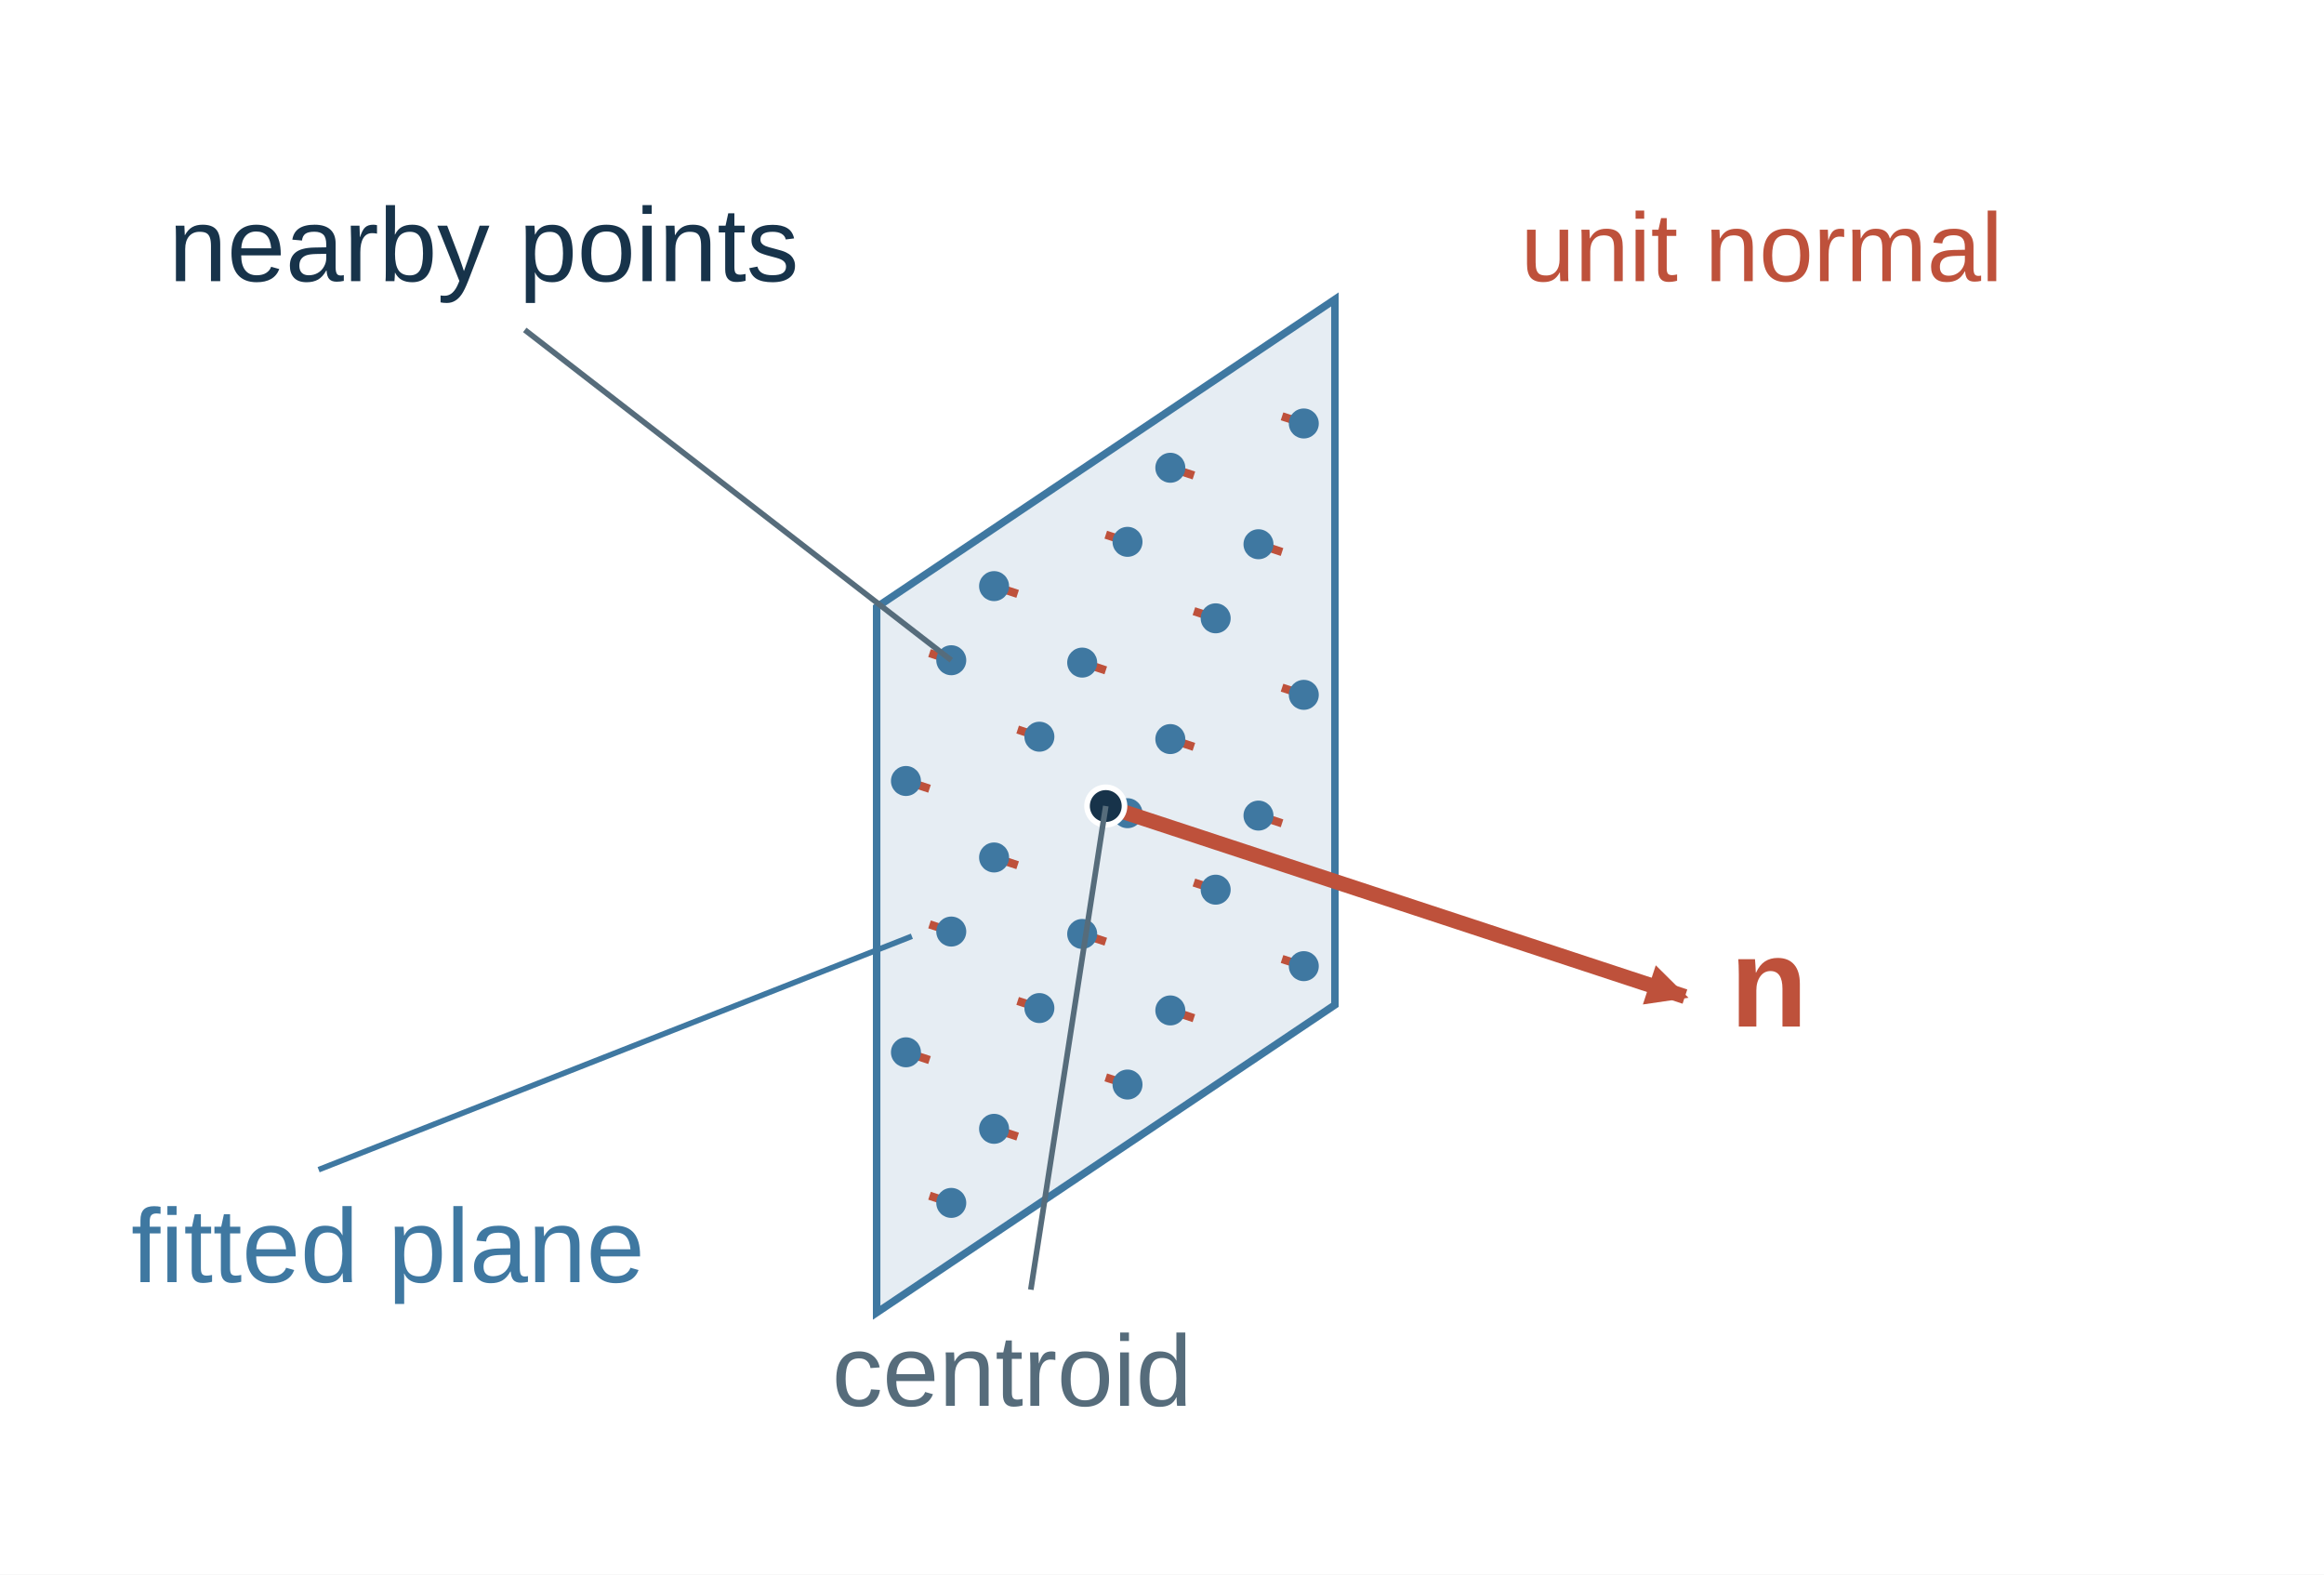
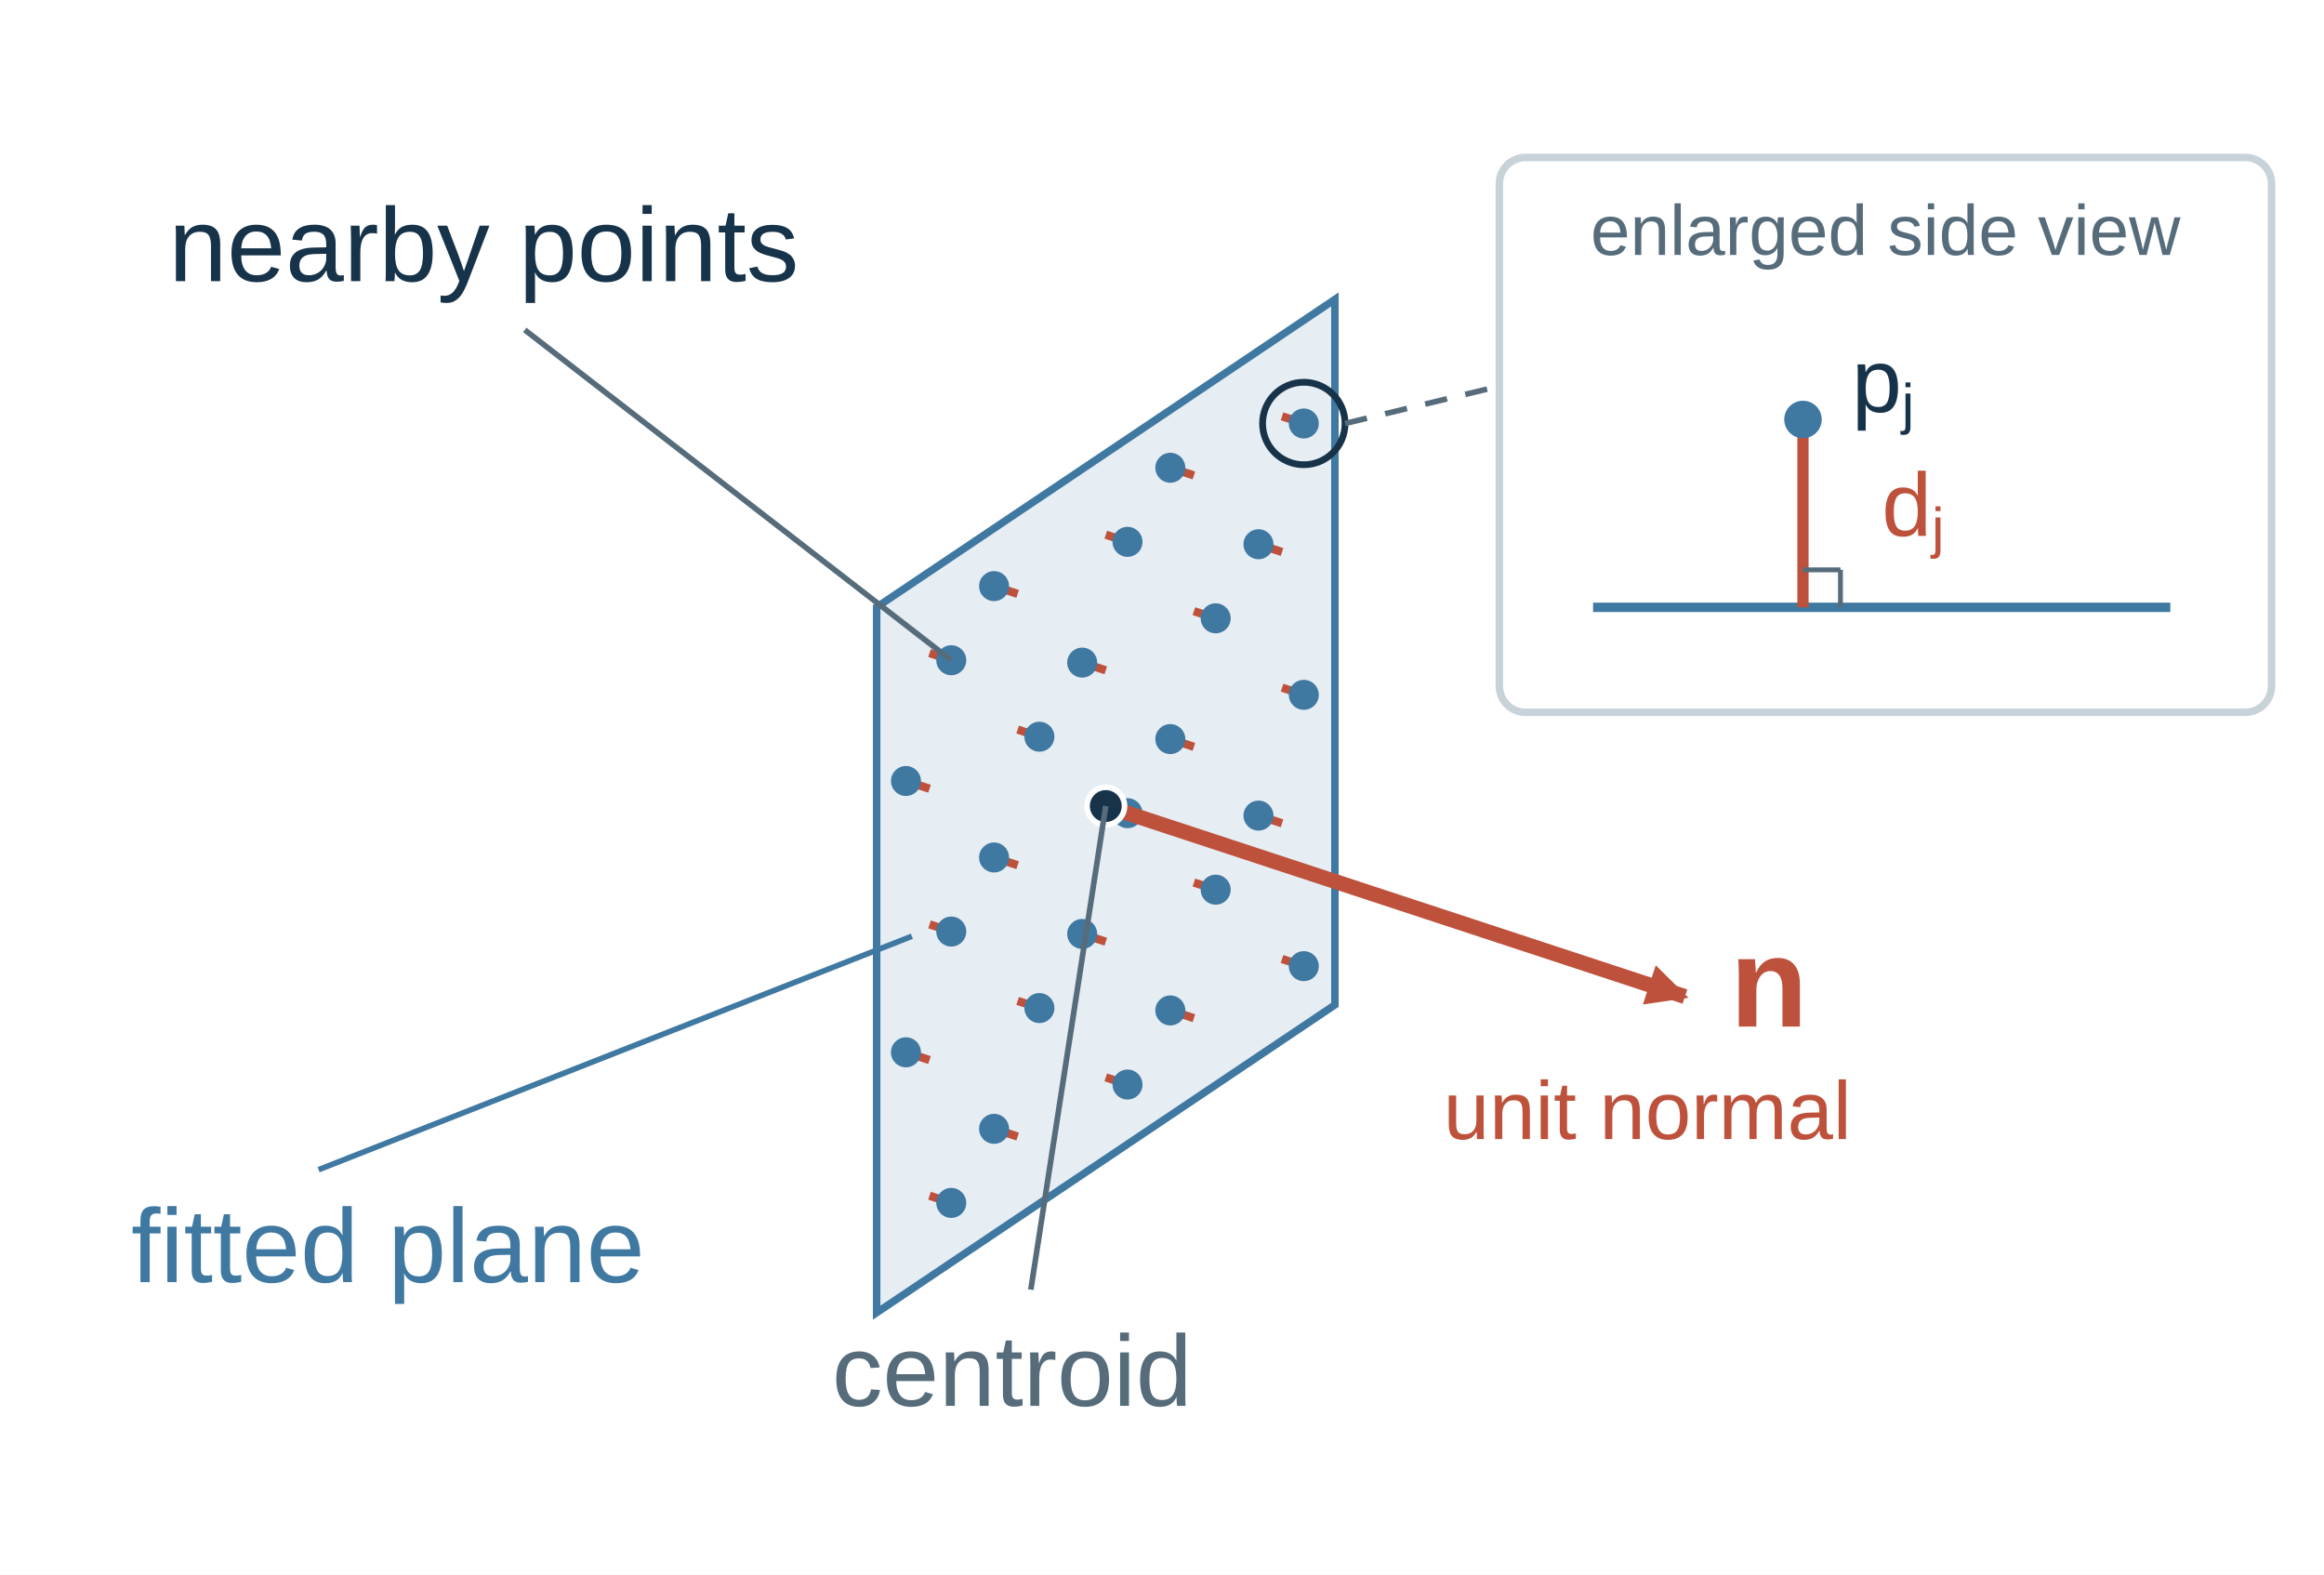
<svg xmlns="http://www.w3.org/2000/svg" viewBox="0 0 620 420" role="img">
  <style>text{font-family:Arial,Helvetica,sans-serif}</style>
  <rect width="620" height="420" fill="white" />
  <defs>
    <marker id="navy" markerWidth="11" markerHeight="11" refX="10" refY="5.5" orient="auto" markerUnits="userSpaceOnUse">
      <path d="M0,0L11,5.5L0,11Z" fill="#17334a" />
    </marker>
    <marker id="coral" markerWidth="11" markerHeight="11" refX="10" refY="5.5" orient="auto" markerUnits="userSpaceOnUse">
      <path d="M0,0L11,5.5L0,11Z" fill="#be513b" />
    </marker>
    <marker id="green" markerWidth="11" markerHeight="11" refX="10" refY="5.5" orient="auto" markerUnits="userSpaceOnUse">
      <path d="M0,0L11,5.5L0,11Z" fill="#07825e" />
    </marker>
    <marker id="blue" markerWidth="11" markerHeight="11" refX="10" refY="5.5" orient="auto" markerUnits="userSpaceOnUse">
      <path d="M0,0L11,5.5L0,11Z" fill="#3f78a1" />
    </marker>
    <marker id="slate" markerWidth="11" markerHeight="11" refX="10" refY="5.5" orient="auto" markerUnits="userSpaceOnUse">
      <path d="M0,0L11,5.5L0,11Z" fill="#566c7b" />
    </marker>
  </defs>
  <polygon points="356.13,79.86 233.87,161.96 233.87,350.14 356.13,268.04" fill="#3f78a1" stroke="#3f78a1" stroke-width="2" fill-opacity="0.13" />
  <line x1="253.78" y1="320.86" x2="247.98" y2="318.95" stroke="#be513b" stroke-width="2.2" opacity="1" />
  <line x1="241.69" y1="280.69" x2="247.98" y2="282.76" stroke="#be513b" stroke-width="2.2" opacity="1" />
  <line x1="253.78" y1="248.48" x2="247.98" y2="246.57" stroke="#be513b" stroke-width="2.2" opacity="1" />
  <line x1="241.69" y1="208.32" x2="247.98" y2="210.39" stroke="#be513b" stroke-width="2.2" opacity="1" />
  <line x1="253.78" y1="176.11" x2="247.98" y2="174.20" stroke="#be513b" stroke-width="2.2" opacity="1" />
  <line x1="265.20" y1="301.10" x2="271.49" y2="303.17" stroke="#be513b" stroke-width="2.2" opacity="1" />
  <line x1="277.29" y1="268.89" x2="271.49" y2="266.98" stroke="#be513b" stroke-width="2.2" opacity="1" />
  <line x1="265.20" y1="228.72" x2="271.49" y2="230.79" stroke="#be513b" stroke-width="2.2" opacity="1" />
  <line x1="277.29" y1="196.51" x2="271.49" y2="194.60" stroke="#be513b" stroke-width="2.2" opacity="1" />
  <line x1="265.20" y1="156.34" x2="271.49" y2="158.41" stroke="#be513b" stroke-width="2.2" opacity="1" />
  <line x1="300.80" y1="289.29" x2="295.00" y2="287.38" stroke="#be513b" stroke-width="2.2" opacity="1" />
  <line x1="288.71" y1="249.12" x2="295.00" y2="251.19" stroke="#be513b" stroke-width="2.2" opacity="1" />
  <line x1="300.80" y1="216.91" x2="295.00" y2="215.00" stroke="#be513b" stroke-width="2.2" opacity="1" />
  <line x1="288.71" y1="176.74" x2="295.00" y2="178.81" stroke="#be513b" stroke-width="2.2" opacity="1" />
  <line x1="300.80" y1="144.53" x2="295.00" y2="142.62" stroke="#be513b" stroke-width="2.2" opacity="1" />
  <line x1="312.22" y1="269.52" x2="318.51" y2="271.59" stroke="#be513b" stroke-width="2.2" opacity="1" />
  <line x1="324.32" y1="237.31" x2="318.51" y2="235.40" stroke="#be513b" stroke-width="2.2" opacity="1" />
  <line x1="312.22" y1="197.14" x2="318.51" y2="199.21" stroke="#be513b" stroke-width="2.2" opacity="1" />
  <line x1="324.32" y1="164.93" x2="318.51" y2="163.02" stroke="#be513b" stroke-width="2.2" opacity="1" />
  <line x1="312.22" y1="124.77" x2="318.51" y2="126.83" stroke="#be513b" stroke-width="2.2" opacity="1" />
  <line x1="347.83" y1="257.71" x2="342.02" y2="255.80" stroke="#be513b" stroke-width="2.2" opacity="1" />
  <line x1="335.74" y1="217.55" x2="342.02" y2="219.61" stroke="#be513b" stroke-width="2.2" opacity="1" />
  <line x1="347.83" y1="185.34" x2="342.02" y2="183.43" stroke="#be513b" stroke-width="2.2" opacity="1" />
  <line x1="335.74" y1="145.17" x2="342.02" y2="147.24" stroke="#be513b" stroke-width="2.2" opacity="1" />
  <line x1="347.83" y1="112.96" x2="342.02" y2="111.05" stroke="#be513b" stroke-width="2.2" opacity="1" />
  <circle cx="347.83" cy="257.71" r="4" fill="#3f78a1" stroke="none" stroke-width="1" />
  <circle cx="335.74" cy="217.55" r="4" fill="#3f78a1" stroke="none" stroke-width="1" />
  <circle cx="312.22" cy="269.52" r="4" fill="#3f78a1" stroke="none" stroke-width="1" />
  <circle cx="347.83" cy="185.34" r="4" fill="#3f78a1" stroke="none" stroke-width="1" />
  <circle cx="324.32" cy="237.31" r="4" fill="#3f78a1" stroke="none" stroke-width="1" />
  <circle cx="335.74" cy="145.17" r="4" fill="#3f78a1" stroke="none" stroke-width="1" />
  <circle cx="300.80" cy="289.29" r="4" fill="#3f78a1" stroke="none" stroke-width="1" />
  <circle cx="312.22" cy="197.14" r="4" fill="#3f78a1" stroke="none" stroke-width="1" />
  <circle cx="288.71" cy="249.12" r="4" fill="#3f78a1" stroke="none" stroke-width="1" />
  <circle cx="347.83" cy="112.96" r="4" fill="#3f78a1" stroke="none" stroke-width="1" />
  <circle cx="265.20" cy="301.10" r="4" fill="#3f78a1" stroke="none" stroke-width="1" />
  <circle cx="324.32" cy="164.93" r="4" fill="#3f78a1" stroke="none" stroke-width="1" />
  <circle cx="300.80" cy="216.91" r="4" fill="#3f78a1" stroke="none" stroke-width="1" />
  <circle cx="312.22" cy="124.77" r="4" fill="#3f78a1" stroke="none" stroke-width="1" />
  <circle cx="277.29" cy="268.89" r="4" fill="#3f78a1" stroke="none" stroke-width="1" />
  <circle cx="288.71" cy="176.74" r="4" fill="#3f78a1" stroke="none" stroke-width="1" />
  <circle cx="253.78" cy="320.86" r="4" fill="#3f78a1" stroke="none" stroke-width="1" />
  <circle cx="265.20" cy="228.72" r="4" fill="#3f78a1" stroke="none" stroke-width="1" />
  <circle cx="241.69" cy="280.69" r="4" fill="#3f78a1" stroke="none" stroke-width="1" />
  <circle cx="300.80" cy="144.53" r="4" fill="#3f78a1" stroke="none" stroke-width="1" />
  <circle cx="277.29" cy="196.51" r="4" fill="#3f78a1" stroke="none" stroke-width="1" />
  <circle cx="253.78" cy="248.48" r="4" fill="#3f78a1" stroke="none" stroke-width="1" />
  <circle cx="265.20" cy="156.34" r="4" fill="#3f78a1" stroke="none" stroke-width="1" />
  <circle cx="241.69" cy="208.32" r="4" fill="#3f78a1" stroke="none" stroke-width="1" />
  <circle cx="253.78" cy="176.11" r="4" fill="#3f78a1" stroke="none" stroke-width="1" />
  <line x1="295.00" y1="215.00" x2="449.51" y2="265.83" stroke="#be513b" stroke-width="4" opacity="1" marker-end="url(#coral)" />
  <circle cx="295.00" cy="215.00" r="5" fill="#17334a" stroke="white" stroke-width="1.5" />
  <text x="461.51" y="273.83" font-size="34" fill="#be513b" text-anchor="start" font-weight="bold">n</text>
  <line x1="253.78" y1="176.11" x2="140.00" y2="88.00" stroke="#566c7b" stroke-width="1.5" opacity="1" />
  <text x="45.00" y="75.00" font-size="28" fill="#17334a" text-anchor="start" font-weight="normal">nearby points</text>
  <line x1="243.27" y1="249.73" x2="85.00" y2="312.00" stroke="#3f78a1" stroke-width="1.5" opacity="1" />
  <text x="35.00" y="342.00" font-size="28" fill="#3f78a1" text-anchor="start" font-weight="normal">fitted plane</text>
  <line x1="295.00" y1="215.00" x2="275.00" y2="344.00" stroke="#566c7b" stroke-width="1.5" opacity="1" />
  <text x="270.00" y="375.00" font-size="27" fill="#566c7b" text-anchor="middle" font-weight="normal">centroid</text>
-   <text x="470.00" y="75.00" font-size="26" fill="#be513b" text-anchor="middle" font-weight="normal">unit normal</text>
+   <text x="439.51" y="303.83" font-size="22" fill="#be513b" text-anchor="middle" font-weight="normal">unit normal</text>
+   <circle cx="347.83" cy="112.96" r="11" fill="none" stroke="#17334a" stroke-width="1.8" />
+   <line x1="358.83" y1="112.96" x2="400.00" y2="103.00" stroke="#566c7b" stroke-width="1.5" opacity="1" stroke-dasharray="6 5" />
+   <rect x="400" y="42" width="206" height="148" rx="7" fill="white" stroke="#c8d2d9" stroke-width="2" />
+   <text x="503.00" y="68.00" font-size="19" fill="#566c7b" text-anchor="middle" font-weight="normal">enlarged side view</text>
+   <line x1="425.00" y1="162.00" x2="579.00" y2="162.00" stroke="#3f78a1" stroke-width="2.5" opacity="1" />
+   <line x1="481.00" y1="162.00" x2="481.00" y2="111.89" stroke="#be513b" stroke-width="3" opacity="1" />
+   <line x1="481.00" y1="152.00" x2="491.00" y2="152.00" stroke="#566c7b" stroke-width="1.3" opacity="1" />
+   <line x1="491.00" y1="152.00" x2="491.00" y2="162.00" stroke="#566c7b" stroke-width="1.3" opacity="1" />
+   <circle cx="481.00" cy="111.89" r="5" fill="#3f78a1" stroke="none" stroke-width="1" />
+   <text x="494.00" y="109.89" font-size="24" fill="#17334a" text-anchor="start" font-weight="normal">p<tspan baseline-shift="sub" font-size="15">j</tspan>
+   </text>
+   <text x="502.00" y="142.94" font-size="24" fill="#be513b" text-anchor="start" font-weight="normal">d<tspan baseline-shift="sub" font-size="15">j</tspan>
+   </text>
</svg>
